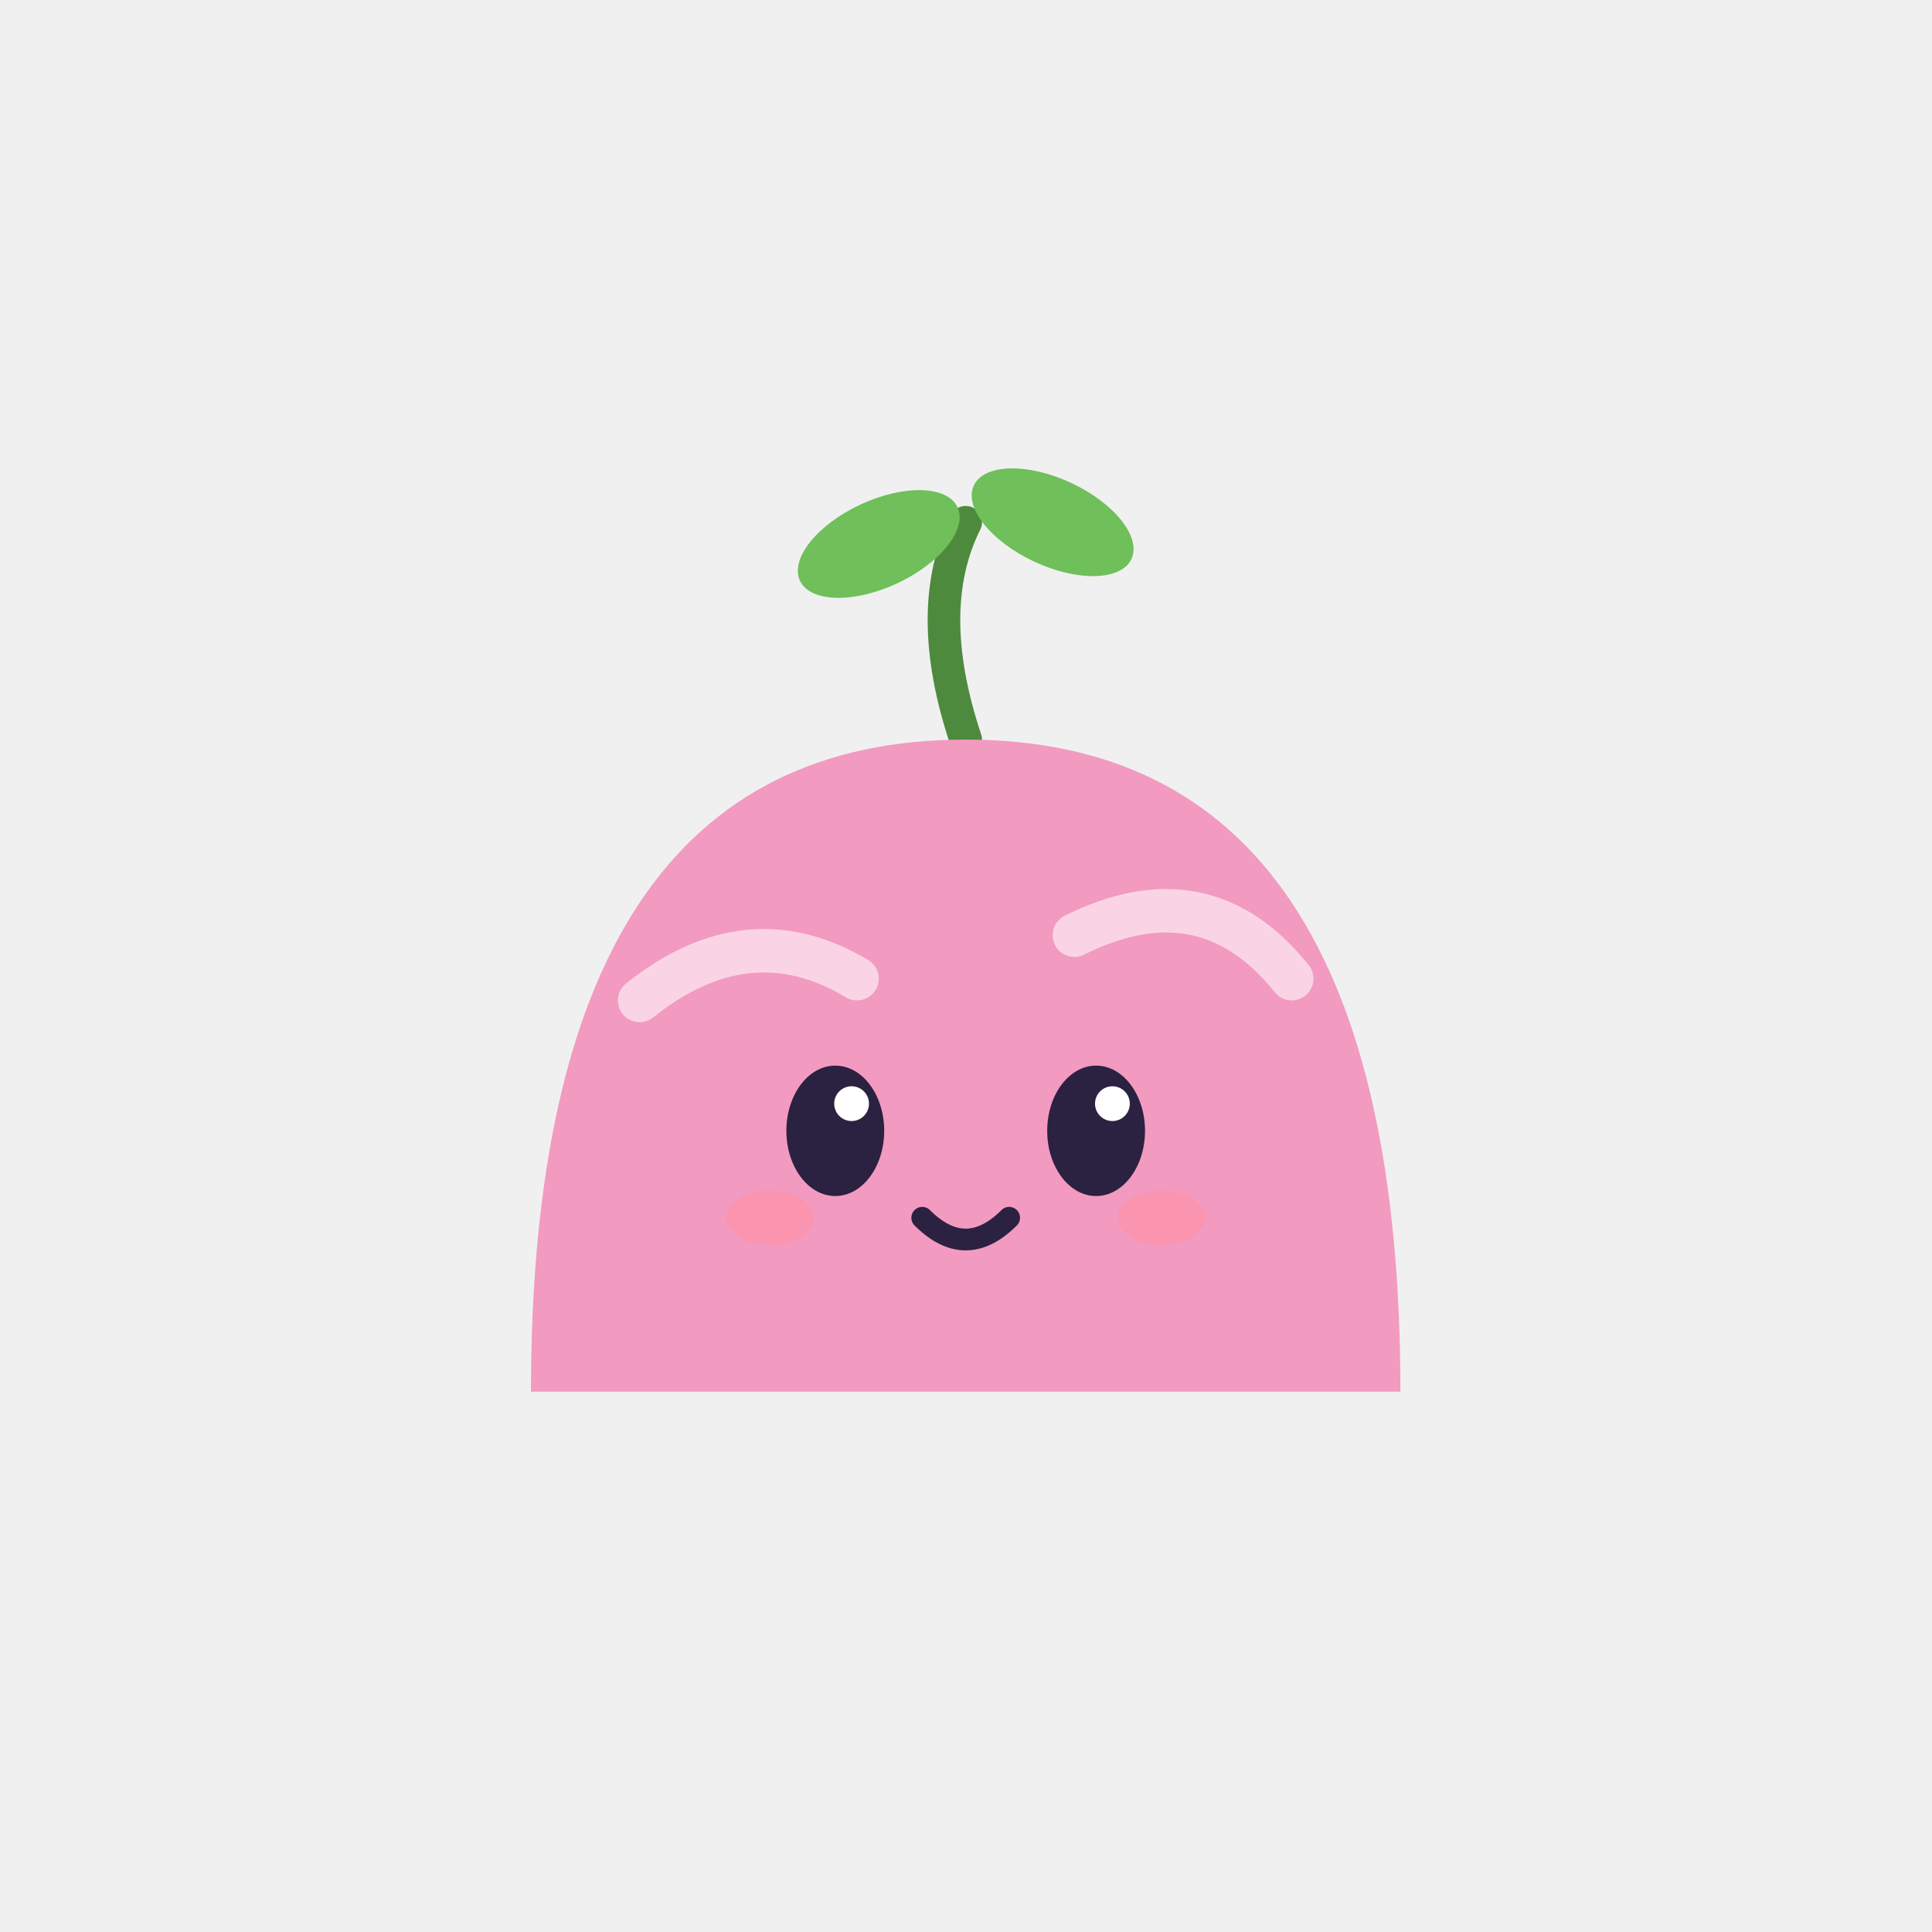
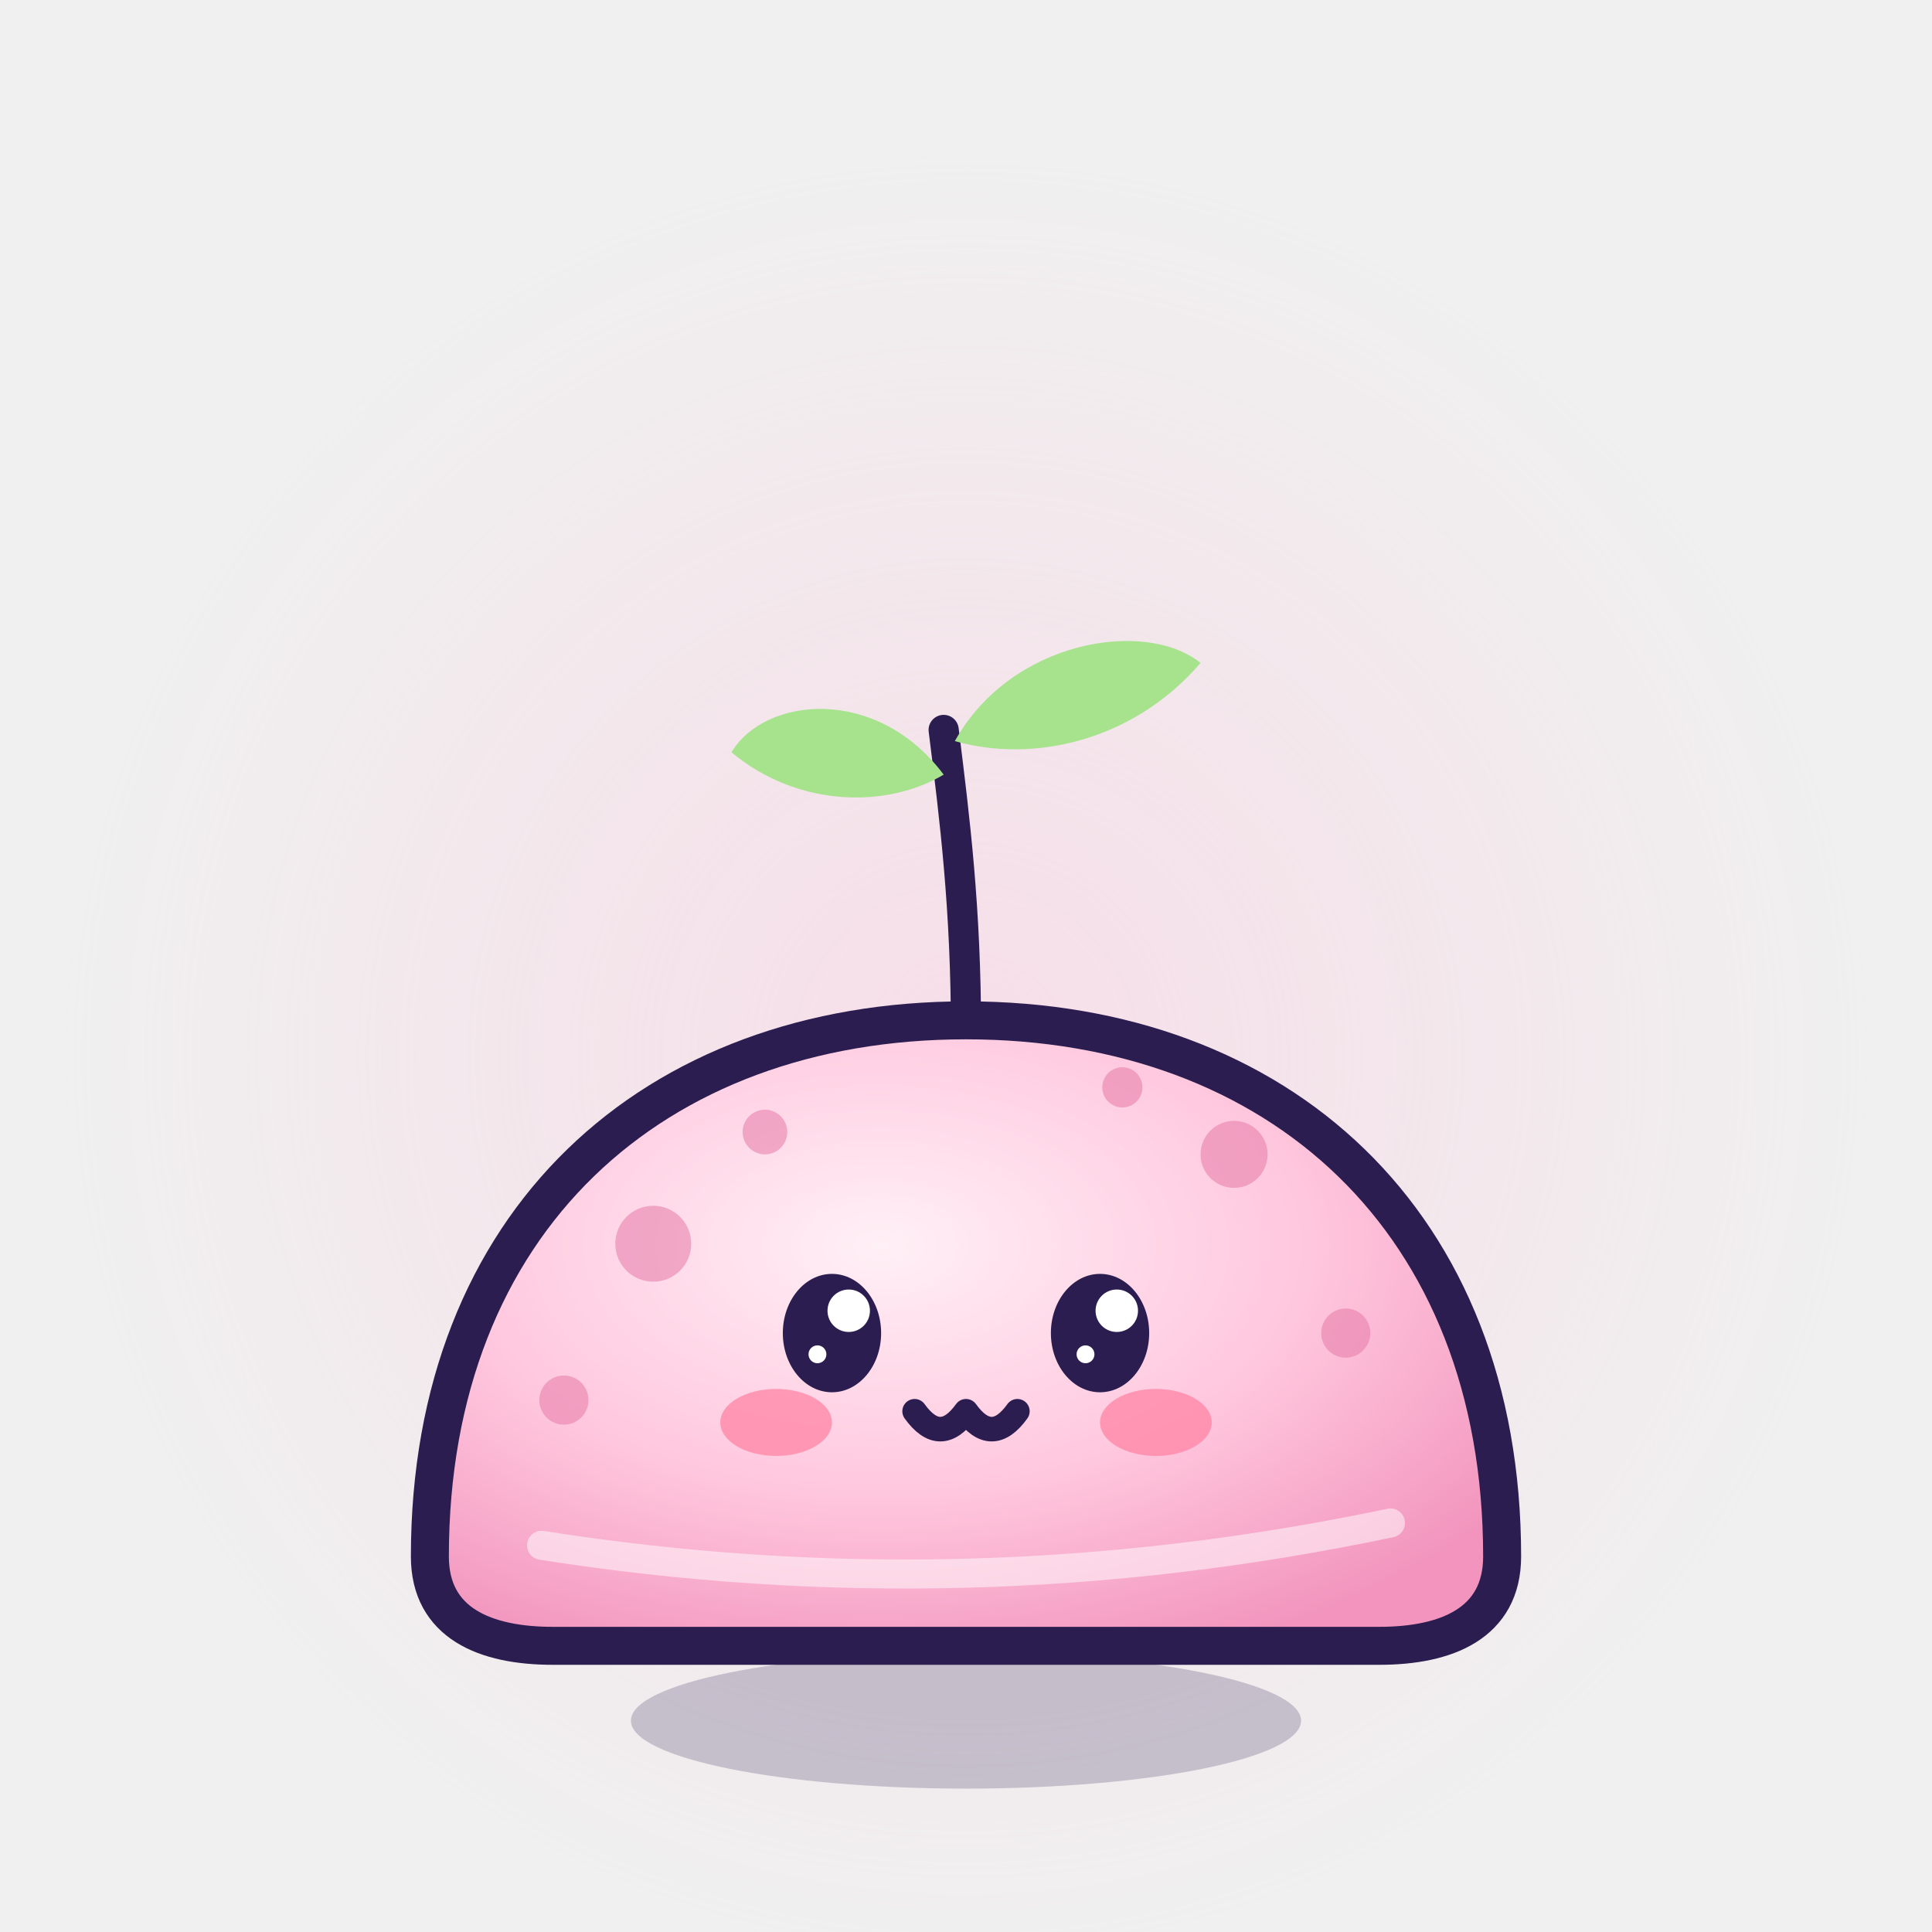
<svg xmlns="http://www.w3.org/2000/svg" viewBox="0 0 128 128" width="128" height="128">
-   <g transform="translate(17.9 20.2) scale(0.72)">
-     <path d="M64 40 Q60 28 64 20" fill="none" stroke="#4e8a3e" stroke-width="3" stroke-linecap="round" />
-     <ellipse cx="56" cy="22" rx="8" ry="4" fill="#6fbf5a" transform="rotate(-25 56 22)" />
-     <ellipse cx="72" cy="20" rx="8" ry="4" fill="#6fbf5a" transform="rotate(25 72 20)" />
-     <path d="M24 100 Q24 40 64 40 Q104 40 104 100Z" fill="#f29ac0" />
-     <path d="M34 64 Q44 56 54 62 M74 58 Q86 52 94 62" fill="none" stroke="#fde2ef" stroke-width="4" stroke-linecap="round" opacity="0.8" />
-     <ellipse cx="52" cy="76" rx="4.5" ry="6" fill="#2b2140" />
-     <ellipse cx="76" cy="76" rx="4.5" ry="6" fill="#2b2140" />
-     <circle cx="53.5" cy="73.5" r="1.6" fill="#ffffff" />
-     <circle cx="77.5" cy="73.5" r="1.6" fill="#ffffff" />
-     <ellipse cx="46" cy="84" rx="4" ry="2.5" fill="#ff8fa3" opacity="0.6" />
-     <ellipse cx="82" cy="84" rx="4" ry="2.5" fill="#ff8fa3" opacity="0.6" />
-     <path d="M60 84 Q64 88 68 84" fill="none" stroke="#2b2140" stroke-width="2" stroke-linecap="round" />
+   <defs>
+     <radialGradient id="body" cx="0.42" cy="0.36" r="0.72">
+       <stop offset="0" stop-color="#fff0f6" />
+       <stop offset="0.55" stop-color="#ffc7de" />
+       <stop offset="1" stop-color="#f294bd" />
+     </radialGradient>
+     <radialGradient id="glow">
+       <stop offset="0" stop-color="#ffc7de" stop-opacity="0.45" />
+       <stop offset="1" stop-color="#ffc7de" stop-opacity="0" />
+     </radialGradient>
+   </defs>
+   <circle cx="64" cy="70" r="60" fill="url(#glow)" />
+   <ellipse cx="64" cy="114" rx="22.2" ry="4.5" fill="#2b1d4f" opacity="0.22" />
+   <g transform="translate(64 112) scale(0.74) translate(-64 -112)">
+     <path d="M64 53 C64 42 63 34 62 26" fill="none" stroke="#2b1d4f" stroke-width="2.7" stroke-linecap="round" />
+     <path d="M62 30 C56 22 46 23 43 28 C49 33 57 33 62 30Z" fill="#a6e38c" />
+     <path d="M63 27 C68 18 80 16 85 20 C79 27 70 29 63 27Z" fill="#a6e38c" />
+     <path d="M16 100 C16 70 36 52 64 52 C92 52 112 70 112 100 C112 106 107 108 101 108 L27 108 C21 108 16 106 16 100Z" fill="url(#body)" stroke="#2b1d4f" stroke-width="3.4" stroke-linejoin="round" stroke-linecap="round" />
+     <circle cx="36" cy="72" r="3.4" fill="#e57aa8" opacity="0.55" />
+     <circle cx="46" cy="62" r="2" fill="#e57aa8" opacity="0.55" />
+     <circle cx="88" cy="64" r="3" fill="#e57aa8" opacity="0.55" />
+     <circle cx="98" cy="80" r="2.2" fill="#e57aa8" opacity="0.55" />
+     <circle cx="28" cy="86" r="2.2" fill="#e57aa8" opacity="0.55" />
+     <circle cx="78" cy="58" r="1.8" fill="#e57aa8" opacity="0.55" />
+     <path d="M26 99 Q64 105 102 97" fill="none" stroke="#ffffff" stroke-width="2.6" stroke-linecap="round" opacity="0.5" />
+     <ellipse cx="47" cy="88" rx="5" ry="3" fill="#ff7fa0" opacity="0.7" />
+     <ellipse cx="81" cy="88" rx="5" ry="3" fill="#ff7fa0" opacity="0.7" />
+     <ellipse cx="52" cy="80" rx="4.4" ry="5.3" fill="#2b1d4f" />
+     <circle cx="53.5" cy="78.0" r="1.9" fill="#ffffff" />
+     <circle cx="50.7" cy="81.9" r="0.8" fill="#ffffff" />
+     <ellipse cx="76" cy="80" rx="4.4" ry="5.3" fill="#2b1d4f" />
+     <circle cx="77.5" cy="78.0" r="1.9" fill="#ffffff" />
+     <circle cx="74.7" cy="81.9" r="0.8" fill="#ffffff" />
+     <path d="M59.4 87 Q61.7 90.2 64 87 Q66.3 90.2 68.6 87" fill="none" stroke="#2b1d4f" stroke-width="2.2" stroke-linecap="round" stroke-linejoin="round" />
  </g>
</svg>
